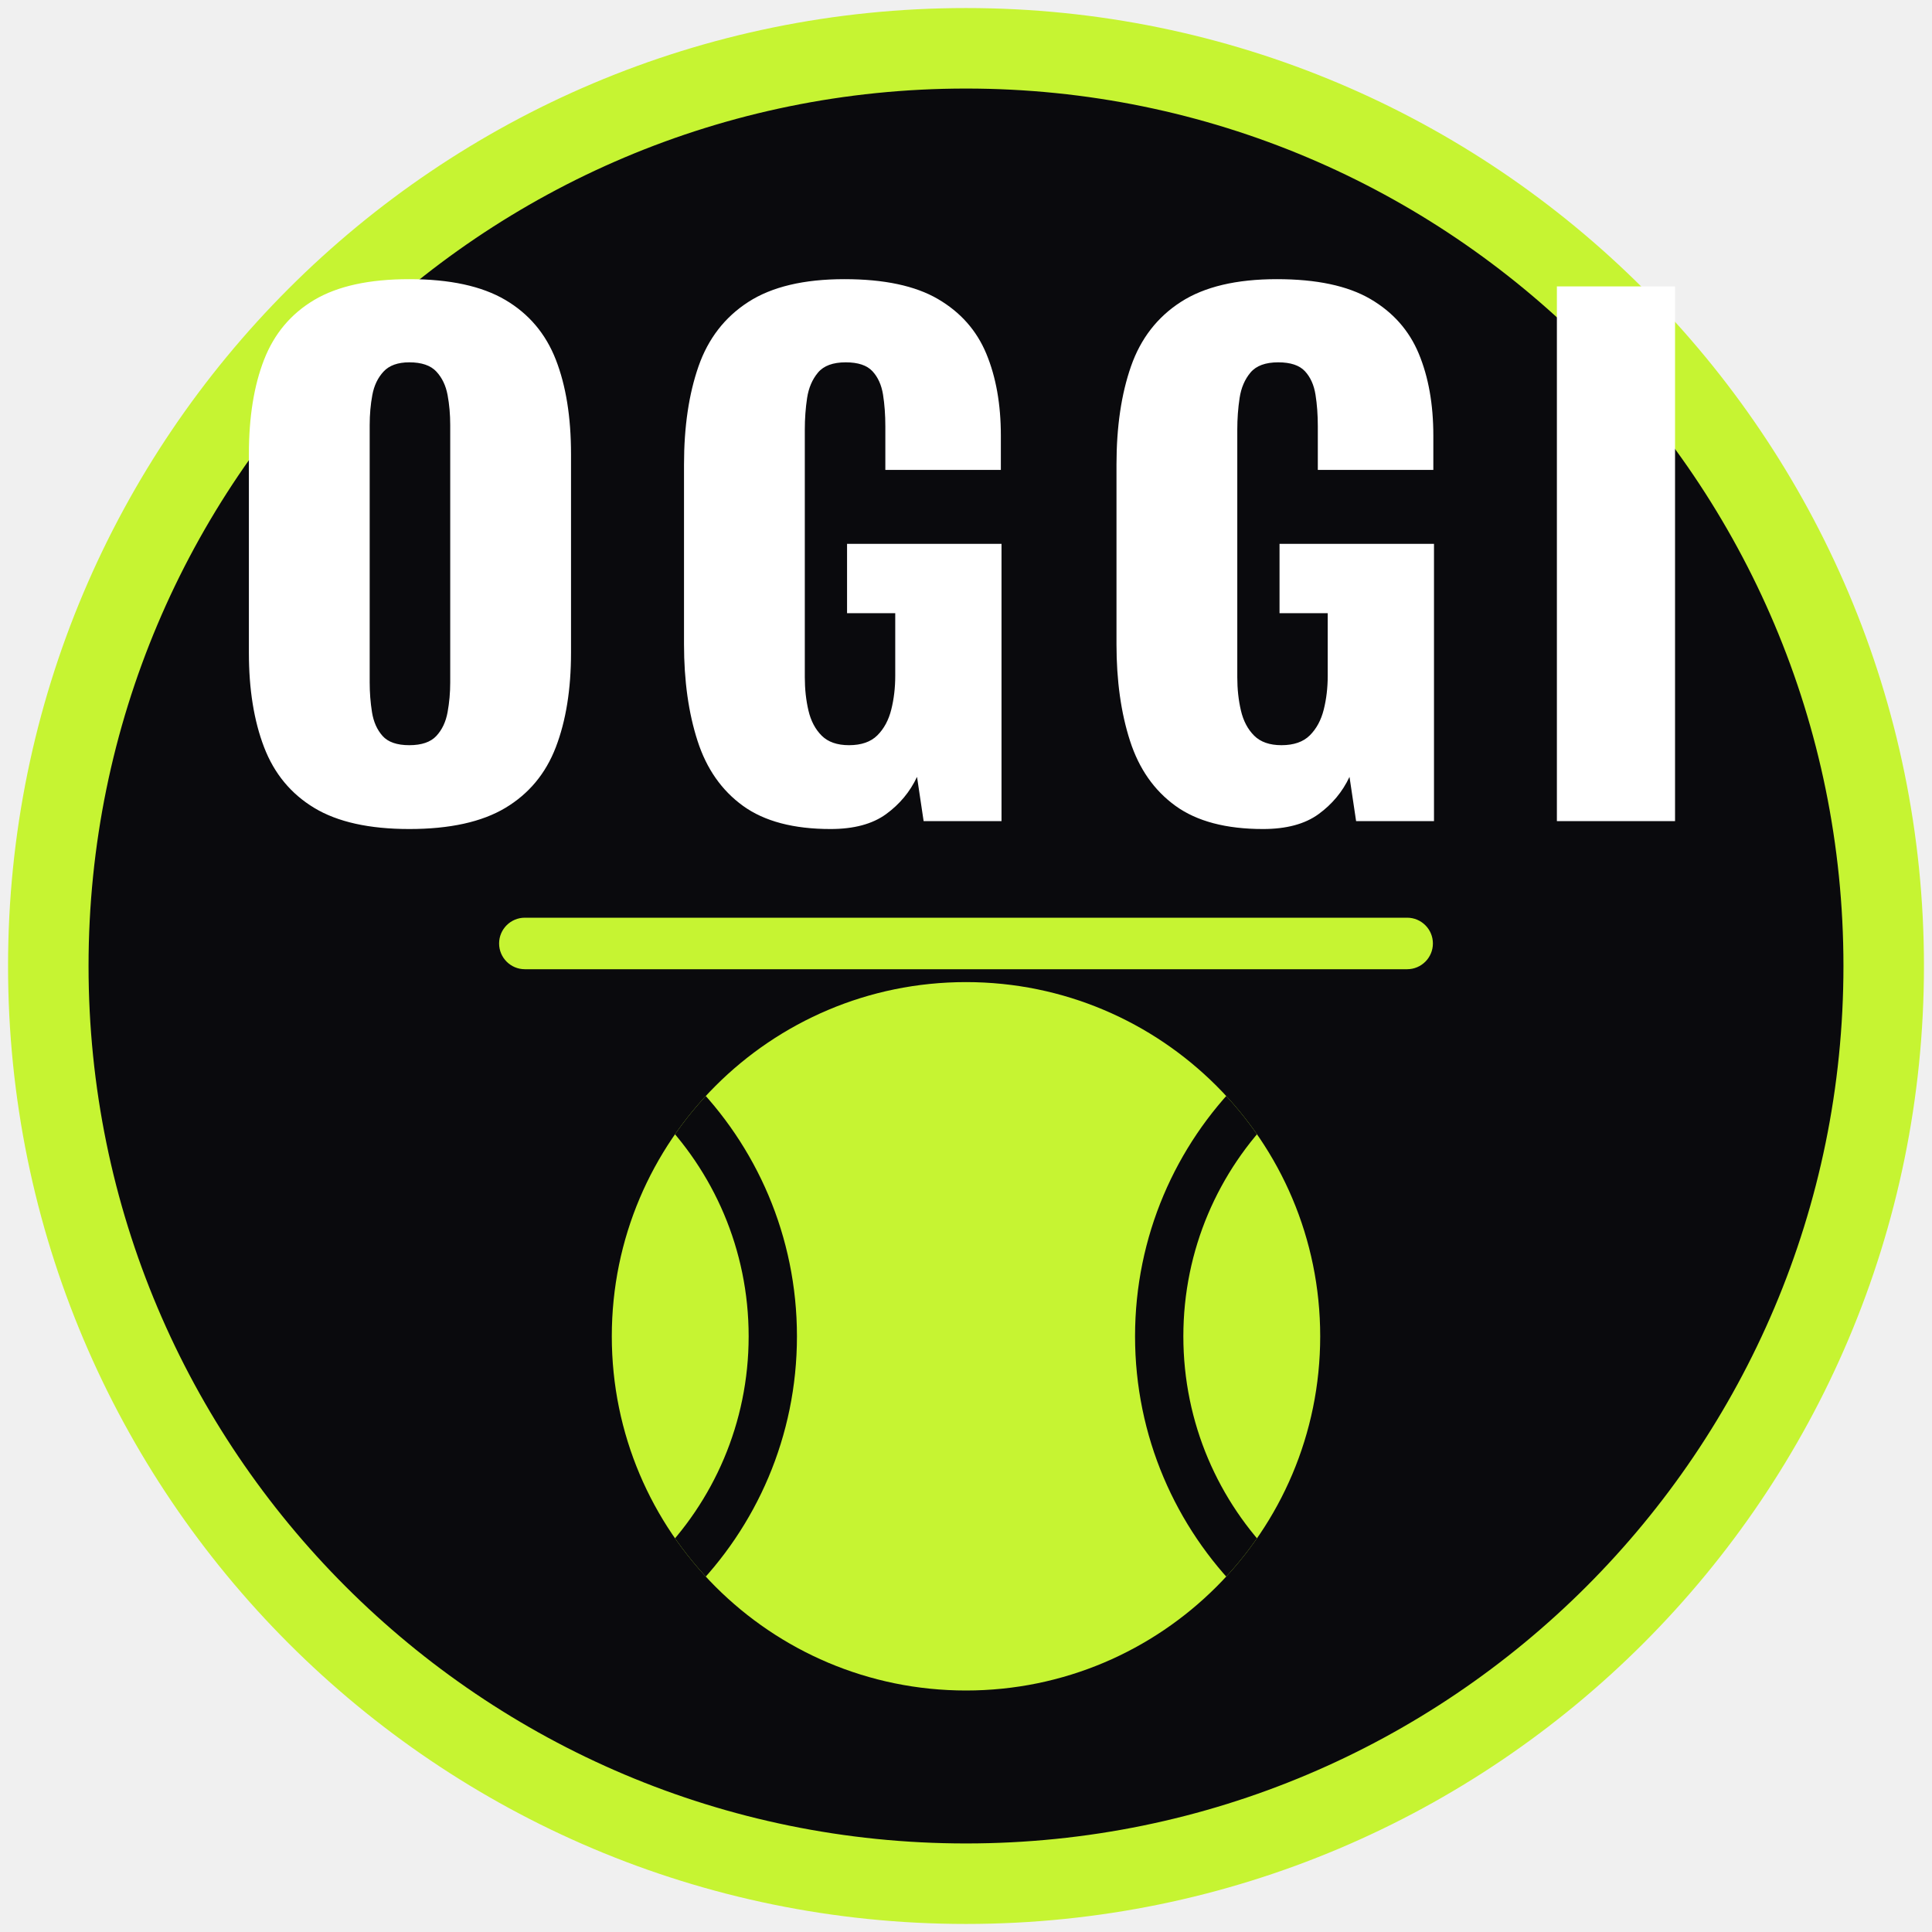
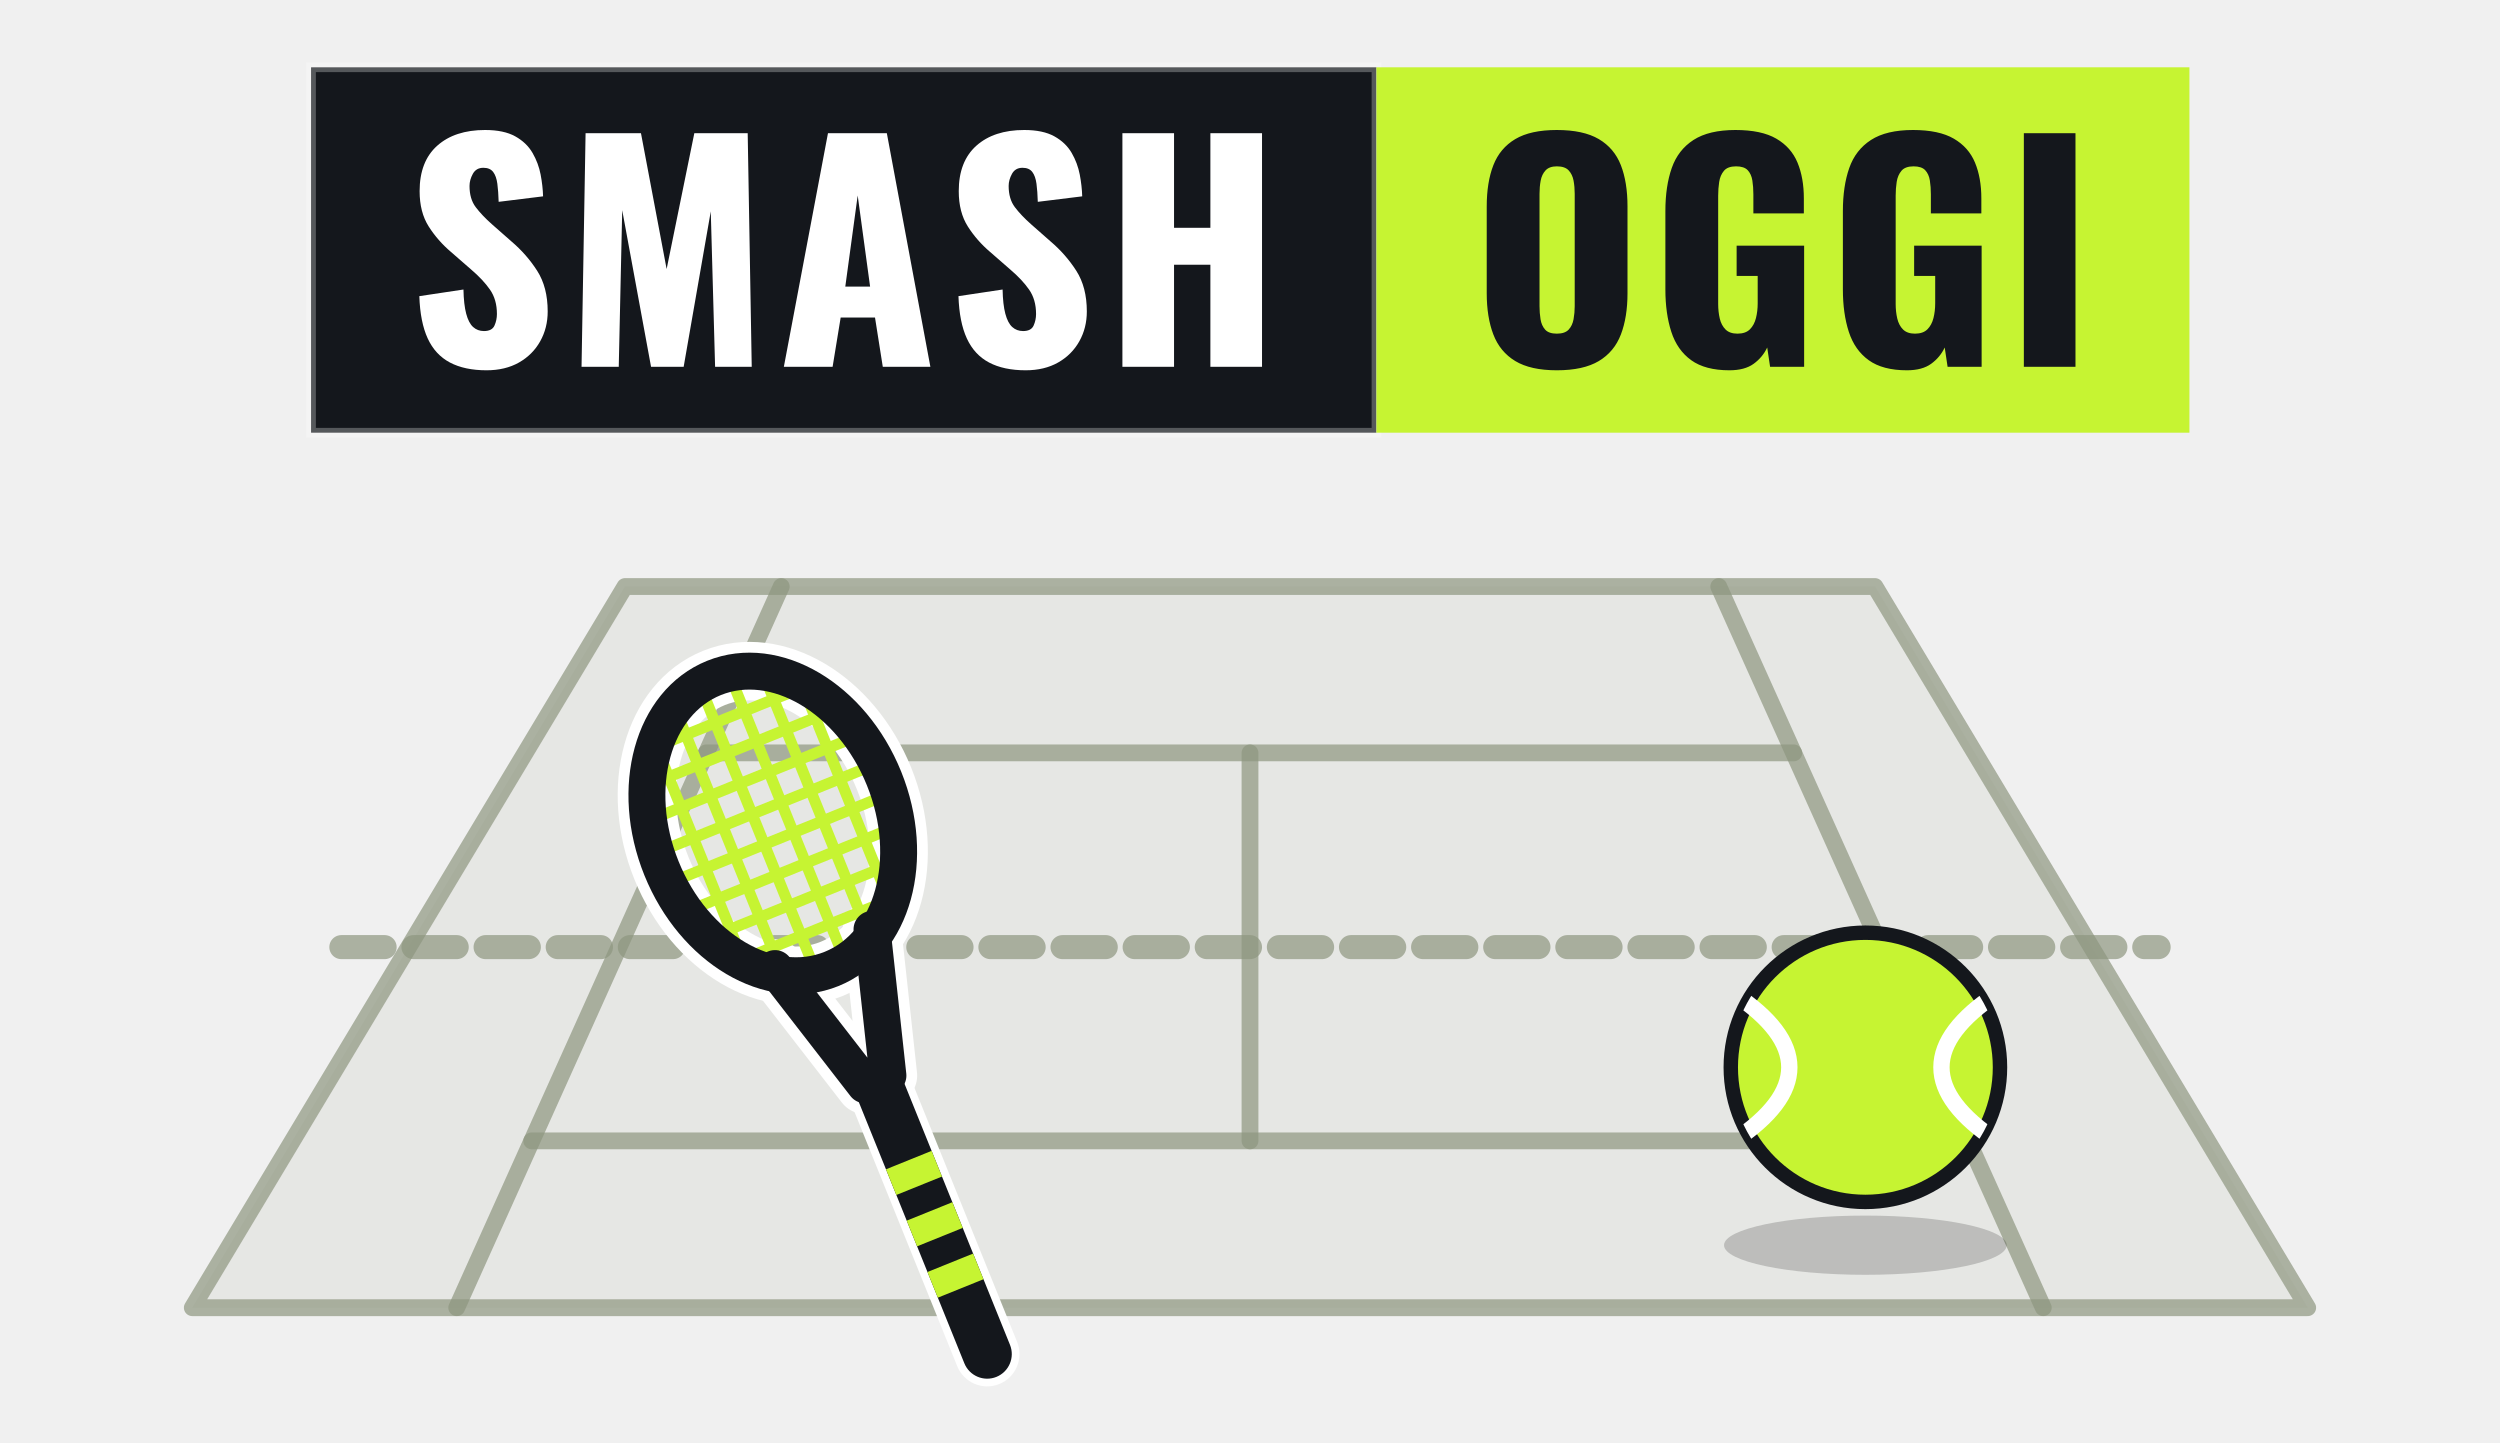
- <svg xmlns="http://www.w3.org/2000/svg" viewBox="0 0 120 120" width="120" height="120" role="img" aria-label="Smash Oggi">
-   <g transform="translate(0 0) scale(1.0)">
-     <circle cx="60" cy="60" r="57" fill="#0a0a0d" stroke="#c6f432" stroke-width="5" />
-     <path d="M11.972 0.492Q8.241 0.492 6.068 -0.82Q3.895 -2.132 2.952 -4.592Q2.009 -7.052 2.009 -10.455V-22.796Q2.009 -26.24 2.952 -28.659Q3.895 -31.078 6.068 -32.37Q8.241 -33.661 11.972 -33.661Q15.744 -33.661 17.938 -32.37Q20.131 -31.078 21.074 -28.659Q22.017 -26.24 22.017 -22.796V-10.455Q22.017 -7.052 21.074 -4.592Q20.131 -2.132 17.938 -0.82Q15.744 0.492 11.972 0.492ZM11.972 -4.715Q13.12 -4.715 13.653 -5.289Q14.186 -5.863 14.35 -6.765Q14.514 -7.667 14.514 -8.61V-24.6Q14.514 -25.584 14.35 -26.465Q14.186 -27.347 13.653 -27.921Q13.12 -28.495 11.972 -28.495Q10.906 -28.495 10.373 -27.921Q9.84 -27.347 9.676 -26.465Q9.512 -25.584 9.512 -24.6V-8.61Q9.512 -7.667 9.655 -6.765Q9.799 -5.863 10.312 -5.289Q10.824 -4.715 11.972 -4.715Z M38.137 0.492Q34.693 0.492 32.704 -0.943Q30.716 -2.378 29.876 -4.982Q29.035 -7.585 29.035 -10.988V-22.14Q29.035 -25.666 29.937 -28.249Q30.839 -30.832 33.032 -32.246Q35.226 -33.661 38.998 -33.661Q42.688 -33.661 44.8 -32.431Q46.911 -31.201 47.813 -29.028Q48.715 -26.855 48.715 -23.944V-21.812H41.54V-24.518Q41.54 -25.584 41.397 -26.486Q41.253 -27.388 40.74 -27.942Q40.228 -28.495 39.08 -28.495Q37.891 -28.495 37.358 -27.86Q36.825 -27.224 36.681 -26.281Q36.538 -25.338 36.538 -24.313V-8.938Q36.538 -7.831 36.764 -6.867Q36.989 -5.904 37.584 -5.309Q38.178 -4.715 39.285 -4.715Q40.433 -4.715 41.048 -5.33Q41.663 -5.945 41.909 -6.929Q42.155 -7.913 42.155 -9.02V-12.915H39.162V-17.22H48.756V0.0H43.918L43.508 -2.747Q42.852 -1.353 41.581 -0.43Q40.31 0.492 38.137 0.492Z M64.999 0.492Q61.555 0.492 59.567 -0.943Q57.578 -2.378 56.738 -4.982Q55.897 -7.585 55.897 -10.988V-22.14Q55.897 -25.666 56.799 -28.249Q57.701 -30.832 59.895 -32.246Q62.088 -33.661 65.86 -33.661Q69.55 -33.661 71.662 -32.431Q73.773 -31.201 74.675 -29.028Q75.577 -26.855 75.577 -23.944V-21.812H68.402V-24.518Q68.402 -25.584 68.258 -26.486Q68.115 -27.388 67.603 -27.942Q67.09 -28.495 65.942 -28.495Q64.753 -28.495 64.22 -27.86Q63.687 -27.224 63.544 -26.281Q63.4 -25.338 63.4 -24.313V-8.938Q63.4 -7.831 63.626 -6.867Q63.851 -5.904 64.446 -5.309Q65.04 -4.715 66.147 -4.715Q67.295 -4.715 67.91 -5.33Q68.525 -5.945 68.771 -6.929Q69.017 -7.913 69.017 -9.02V-12.915H66.024V-17.22H75.618V0.0H70.78L70.37 -2.747Q69.714 -1.353 68.443 -0.43Q67.172 0.492 64.999 0.492Z M83.251 0.0V-33.21H90.59V0.0Z" fill="#ffffff" transform="translate(13.45 51)" />
-     <rect x="31" y="57" width="58" height="3.2" rx="1.6" fill="#c6f432" />
-     <clipPath id="pallina">
-       <circle cx="60" cy="83" r="22" />
+ <svg xmlns="http://www.w3.org/2000/svg" viewBox="0 0 520 300" width="520" height="300" role="img" aria-label="Smash Oggi">
+   <rect x="64.7" y="14" width="221.6" height="76" fill="#14171c" stroke="#ffffff" stroke-opacity=".28" stroke-width="2" />
+   <rect x="286.3" y="14" width="169.1" height="76" fill="#c6f432" />
+   <path d="M16.5 0.72Q11.94 0.72 8.88 -0.9Q5.82 -2.52 4.26 -5.91Q2.7 -9.3 2.52 -14.7L11.7 -16.08Q11.76 -12.96 12.27 -11.04Q12.78 -9.12 13.71 -8.28Q14.64 -7.44 15.96 -7.44Q17.64 -7.44 18.15 -8.58Q18.66 -9.72 18.66 -10.98Q18.66 -13.98 17.22 -16.05Q15.78 -18.12 13.32 -20.22L9.12 -23.88Q6.36 -26.22 4.47 -29.19Q2.58 -32.16 2.58 -36.54Q2.58 -42.72 6.24 -45.99Q9.9 -49.26 16.2 -49.26Q20.1 -49.26 22.47 -47.94Q24.84 -46.62 26.07 -44.49Q27.3 -42.36 27.75 -39.99Q28.2 -37.62 28.26 -35.46L19.02 -34.32Q18.96 -36.48 18.75 -38.07Q18.54 -39.66 17.88 -40.53Q17.22 -41.4 15.84 -41.4Q14.34 -41.4 13.65 -40.14Q12.96 -38.88 12.96 -37.62Q12.96 -34.92 14.25 -33.21Q15.54 -31.5 17.64 -29.64L21.66 -26.1Q24.84 -23.4 27.03 -19.98Q29.22 -16.56 29.22 -11.52Q29.22 -8.1 27.66 -5.31Q26.1 -2.52 23.25 -0.9Q20.4 0.72 16.5 0.72Z M36.26 0.0 37.1 -48.6H48.62L53.96 -20.34L59.72 -48.6H70.82L71.66 0.0H64.04L63.14 -32.34L57.5 0.0H50.72L44.72 -32.58L44.0 0.0Z M78.34 0.0 87.52 -48.6H99.76L108.82 0.0H98.92L97.3 -10.26H90.16L88.48 0.0ZM91.12 -16.68H96.28L93.7 -35.64Z M128.64 0.72Q124.08 0.72 121.02 -0.9Q117.96 -2.52 116.4 -5.91Q114.84 -9.3 114.66 -14.7L123.84 -16.08Q123.9 -12.96 124.41 -11.04Q124.92 -9.12 125.85 -8.28Q126.78 -7.44 128.1 -7.44Q129.78 -7.44 130.29 -8.58Q130.8 -9.72 130.8 -10.98Q130.8 -13.98 129.36 -16.05Q127.92 -18.12 125.46 -20.22L121.26 -23.88Q118.5 -26.22 116.61 -29.19Q114.72 -32.16 114.72 -36.54Q114.72 -42.72 118.38 -45.99Q122.04 -49.26 128.34 -49.26Q132.24 -49.26 134.61 -47.94Q136.98 -46.62 138.21 -44.49Q139.44 -42.36 139.89 -39.99Q140.34 -37.62 140.4 -35.46L131.16 -34.32Q131.1 -36.48 130.89 -38.07Q130.68 -39.66 130.02 -40.53Q129.36 -41.4 127.98 -41.4Q126.48 -41.4 125.79 -40.14Q125.1 -38.88 125.1 -37.62Q125.1 -34.92 126.39 -33.21Q127.68 -31.5 129.78 -29.64L133.8 -26.1Q136.98 -23.4 139.17 -19.98Q141.36 -16.56 141.36 -11.52Q141.36 -8.1 139.8 -5.31Q138.24 -2.52 135.39 -0.9Q132.54 0.72 128.64 0.72Z M148.76 0.0V-48.6H159.5V-28.92H167.06V-48.6H177.8V0.0H167.06V-21.24H159.5V0.0Z" fill="#ffffff" transform="translate(84.7 76.3)" />
+   <path d="M17.52 0.72Q12.06 0.72 8.88 -1.2Q5.7 -3.12 4.32 -6.72Q2.94 -10.32 2.94 -15.3V-33.36Q2.94 -38.4 4.32 -41.94Q5.7 -45.48 8.88 -47.37Q12.06 -49.26 17.52 -49.26Q23.04 -49.26 26.25 -47.37Q29.46 -45.48 30.84 -41.94Q32.22 -38.4 32.22 -33.36V-15.3Q32.22 -10.32 30.84 -6.72Q29.46 -3.12 26.25 -1.2Q23.04 0.72 17.52 0.72ZM17.52 -6.9Q19.2 -6.9 19.98 -7.74Q20.76 -8.58 21.0 -9.9Q21.24 -11.22 21.24 -12.6V-36.0Q21.24 -37.44 21.0 -38.73Q20.76 -40.02 19.98 -40.86Q19.2 -41.7 17.52 -41.7Q15.96 -41.7 15.18 -40.86Q14.4 -40.02 14.16 -38.73Q13.92 -37.44 13.92 -36.0V-12.6Q13.92 -11.22 14.13 -9.9Q14.34 -8.58 15.09 -7.74Q15.84 -6.9 17.52 -6.9Z M53.42 0.72Q48.38 0.72 45.47 -1.38Q42.56 -3.48 41.33 -7.29Q40.1 -11.1 40.1 -16.08V-32.4Q40.1 -37.56 41.42 -41.34Q42.74 -45.12 45.95 -47.19Q49.16 -49.26 54.68 -49.26Q60.08 -49.26 63.17 -47.46Q66.26 -45.66 67.58 -42.48Q68.9 -39.3 68.9 -35.04V-31.92H58.4V-35.88Q58.4 -37.44 58.19 -38.76Q57.98 -40.08 57.23 -40.89Q56.48 -41.7 54.8 -41.7Q53.06 -41.7 52.28 -40.77Q51.5 -39.84 51.29 -38.46Q51.08 -37.08 51.08 -35.58V-13.08Q51.08 -11.46 51.41 -10.05Q51.74 -8.64 52.61 -7.77Q53.48 -6.9 55.1 -6.9Q56.78 -6.9 57.68 -7.8Q58.58 -8.7 58.94 -10.14Q59.3 -11.58 59.3 -13.2V-18.9H54.92V-25.2H68.96V0.0H61.88L61.28 -4.02Q60.32 -1.98 58.46 -0.63Q56.6 0.72 53.42 0.72Z M90.34 0.72Q85.3 0.72 82.39 -1.38Q79.48 -3.48 78.25 -7.29Q77.02 -11.1 77.02 -16.08V-32.4Q77.02 -37.56 78.34 -41.34Q79.66 -45.12 82.87 -47.19Q86.08 -49.26 91.6 -49.26Q97.0 -49.26 100.09 -47.46Q103.18 -45.66 104.5 -42.48Q105.82 -39.3 105.82 -35.04V-31.92H95.32V-35.88Q95.32 -37.44 95.11 -38.76Q94.9 -40.08 94.15 -40.89Q93.4 -41.7 91.72 -41.7Q89.98 -41.7 89.2 -40.77Q88.42 -39.84 88.21 -38.46Q88.0 -37.08 88.0 -35.58V-13.08Q88.0 -11.46 88.33 -10.05Q88.66 -8.64 89.53 -7.77Q90.4 -6.9 92.02 -6.9Q93.7 -6.9 94.6 -7.8Q95.5 -8.7 95.86 -10.14Q96.22 -11.58 96.22 -13.2V-18.9H91.84V-25.2H105.88V0.0H98.8L98.2 -4.02Q97.24 -1.98 95.38 -0.63Q93.52 0.72 90.34 0.72Z M114.66 0.0V-48.6H125.4V0.0Z" fill="#14171c" transform="translate(306.3 76.3)" />
+   <g stroke="#8d9680" stroke-opacity=".7" stroke-width="3.5" stroke-linecap="round" stroke-linejoin="round" fill="none">
+     <path d="M40 272 L480 272 L390 122 L130 122 Z" fill="#8d9680" fill-opacity=".10" />
+     <line x1="95.0" y1="272.0" x2="162.5" y2="122.0" />
+     <line x1="425.0" y1="272.0" x2="357.5" y2="122.0" />
+     <line x1="110.6" y1="237.3" x2="409.4" y2="237.3" />
+     <line x1="146.9" y1="156.6" x2="373.1" y2="156.6" />
+     <line x1="260.0" y1="237.3" x2="260.0" y2="156.6" />
+     <line x1="71.0" y1="197.0" x2="449.0" y2="197.0" stroke-width="5" stroke-dasharray="9 6" />
+   </g>
+   <g transform="translate(178 214) rotate(-22) scale(0.64) translate(-50 -150)">
+     <clipPath id="rc">
+       <ellipse cx="50" cy="78" rx="36" ry="48" />
    </clipPath>
-     <circle cx="60" cy="83" r="22" fill="#c6f432" />
-     <g clip-path="url(#pallina)" fill="none" stroke="#0a0a0d" stroke-width="3" stroke-linecap="round">
-       <circle cx="27" cy="83" r="21" />
-       <circle cx="93" cy="83" r="21" />
+     <g fill="none" stroke-linecap="round" stroke-linejoin="round">
+       <g stroke="#ffffff" stroke-width="19">
+         <ellipse cx="50" cy="78" rx="39" ry="51" />
+         <path d="M33 122 L46 168 M67 122 L54 168" />
+       </g>
+       <rect x="42" y="164" width="16" height="108" rx="8" fill="#ffffff" stroke="#ffffff" stroke-width="5" />
+       <g clip-path="url(#rc)" stroke="#c6f432" stroke-width="3.6">
+         <line x1="24.3" y1="30" x2="24.3" y2="126" />
+         <line x1="34.6" y1="30" x2="34.6" y2="126" />
+         <line x1="44.9" y1="30" x2="44.9" y2="126" />
+         <line x1="55.1" y1="30" x2="55.1" y2="126" />
+         <line x1="65.4" y1="30" x2="65.4" y2="126" />
+         <line x1="75.7" y1="30" x2="75.7" y2="126" />
+         <line x1="14" y1="40.7" x2="86" y2="40.7" />
+         <line x1="14" y1="51.3" x2="86" y2="51.3" />
+         <line x1="14" y1="62.0" x2="86" y2="62.0" />
+         <line x1="14" y1="72.7" x2="86" y2="72.7" />
+         <line x1="14" y1="83.3" x2="86" y2="83.3" />
+         <line x1="14" y1="94.0" x2="86" y2="94.0" />
+         <line x1="14" y1="104.7" x2="86" y2="104.7" />
+         <line x1="14" y1="115.3" x2="86" y2="115.3" />
+       </g>
+       <g stroke="#14171c" stroke-width="12">
+         <ellipse cx="50" cy="78" rx="39" ry="51" />
+         <path d="M33 122 L46 168 M67 122 L54 168" />
+       </g>
+     </g>
+     <rect x="42" y="164" width="16" height="108" rx="8" fill="#14171c" />
+     <rect x="42" y="196" width="16" height="9" fill="#c6f432" />
+     <rect x="42" y="214" width="16" height="9" fill="#c6f432" />
+     <rect x="42" y="232" width="16" height="9" fill="#c6f432" />
+   </g>
+   <g>
+     <ellipse cx="388" cy="259" rx="29.4" ry="6.16" fill="#000" fill-opacity=".18" />
+     <clipPath id="pal">
+       <circle cx="388" cy="222" r="28" />
+     </clipPath>
+     <circle cx="388" cy="222" r="28" fill="#c6f432" stroke="#14171c" stroke-width="3" />
+     <g clip-path="url(#pal)" fill="none" stroke="#ffffff" stroke-width="3.4" stroke-linecap="round">
+       <path d="M360.56 206.6 Q383.8 222 360.56 237.4" />
+       <path d="M415.44 206.6 Q392.2 222 415.44 237.4" />
    </g>
  </g>
</svg>
